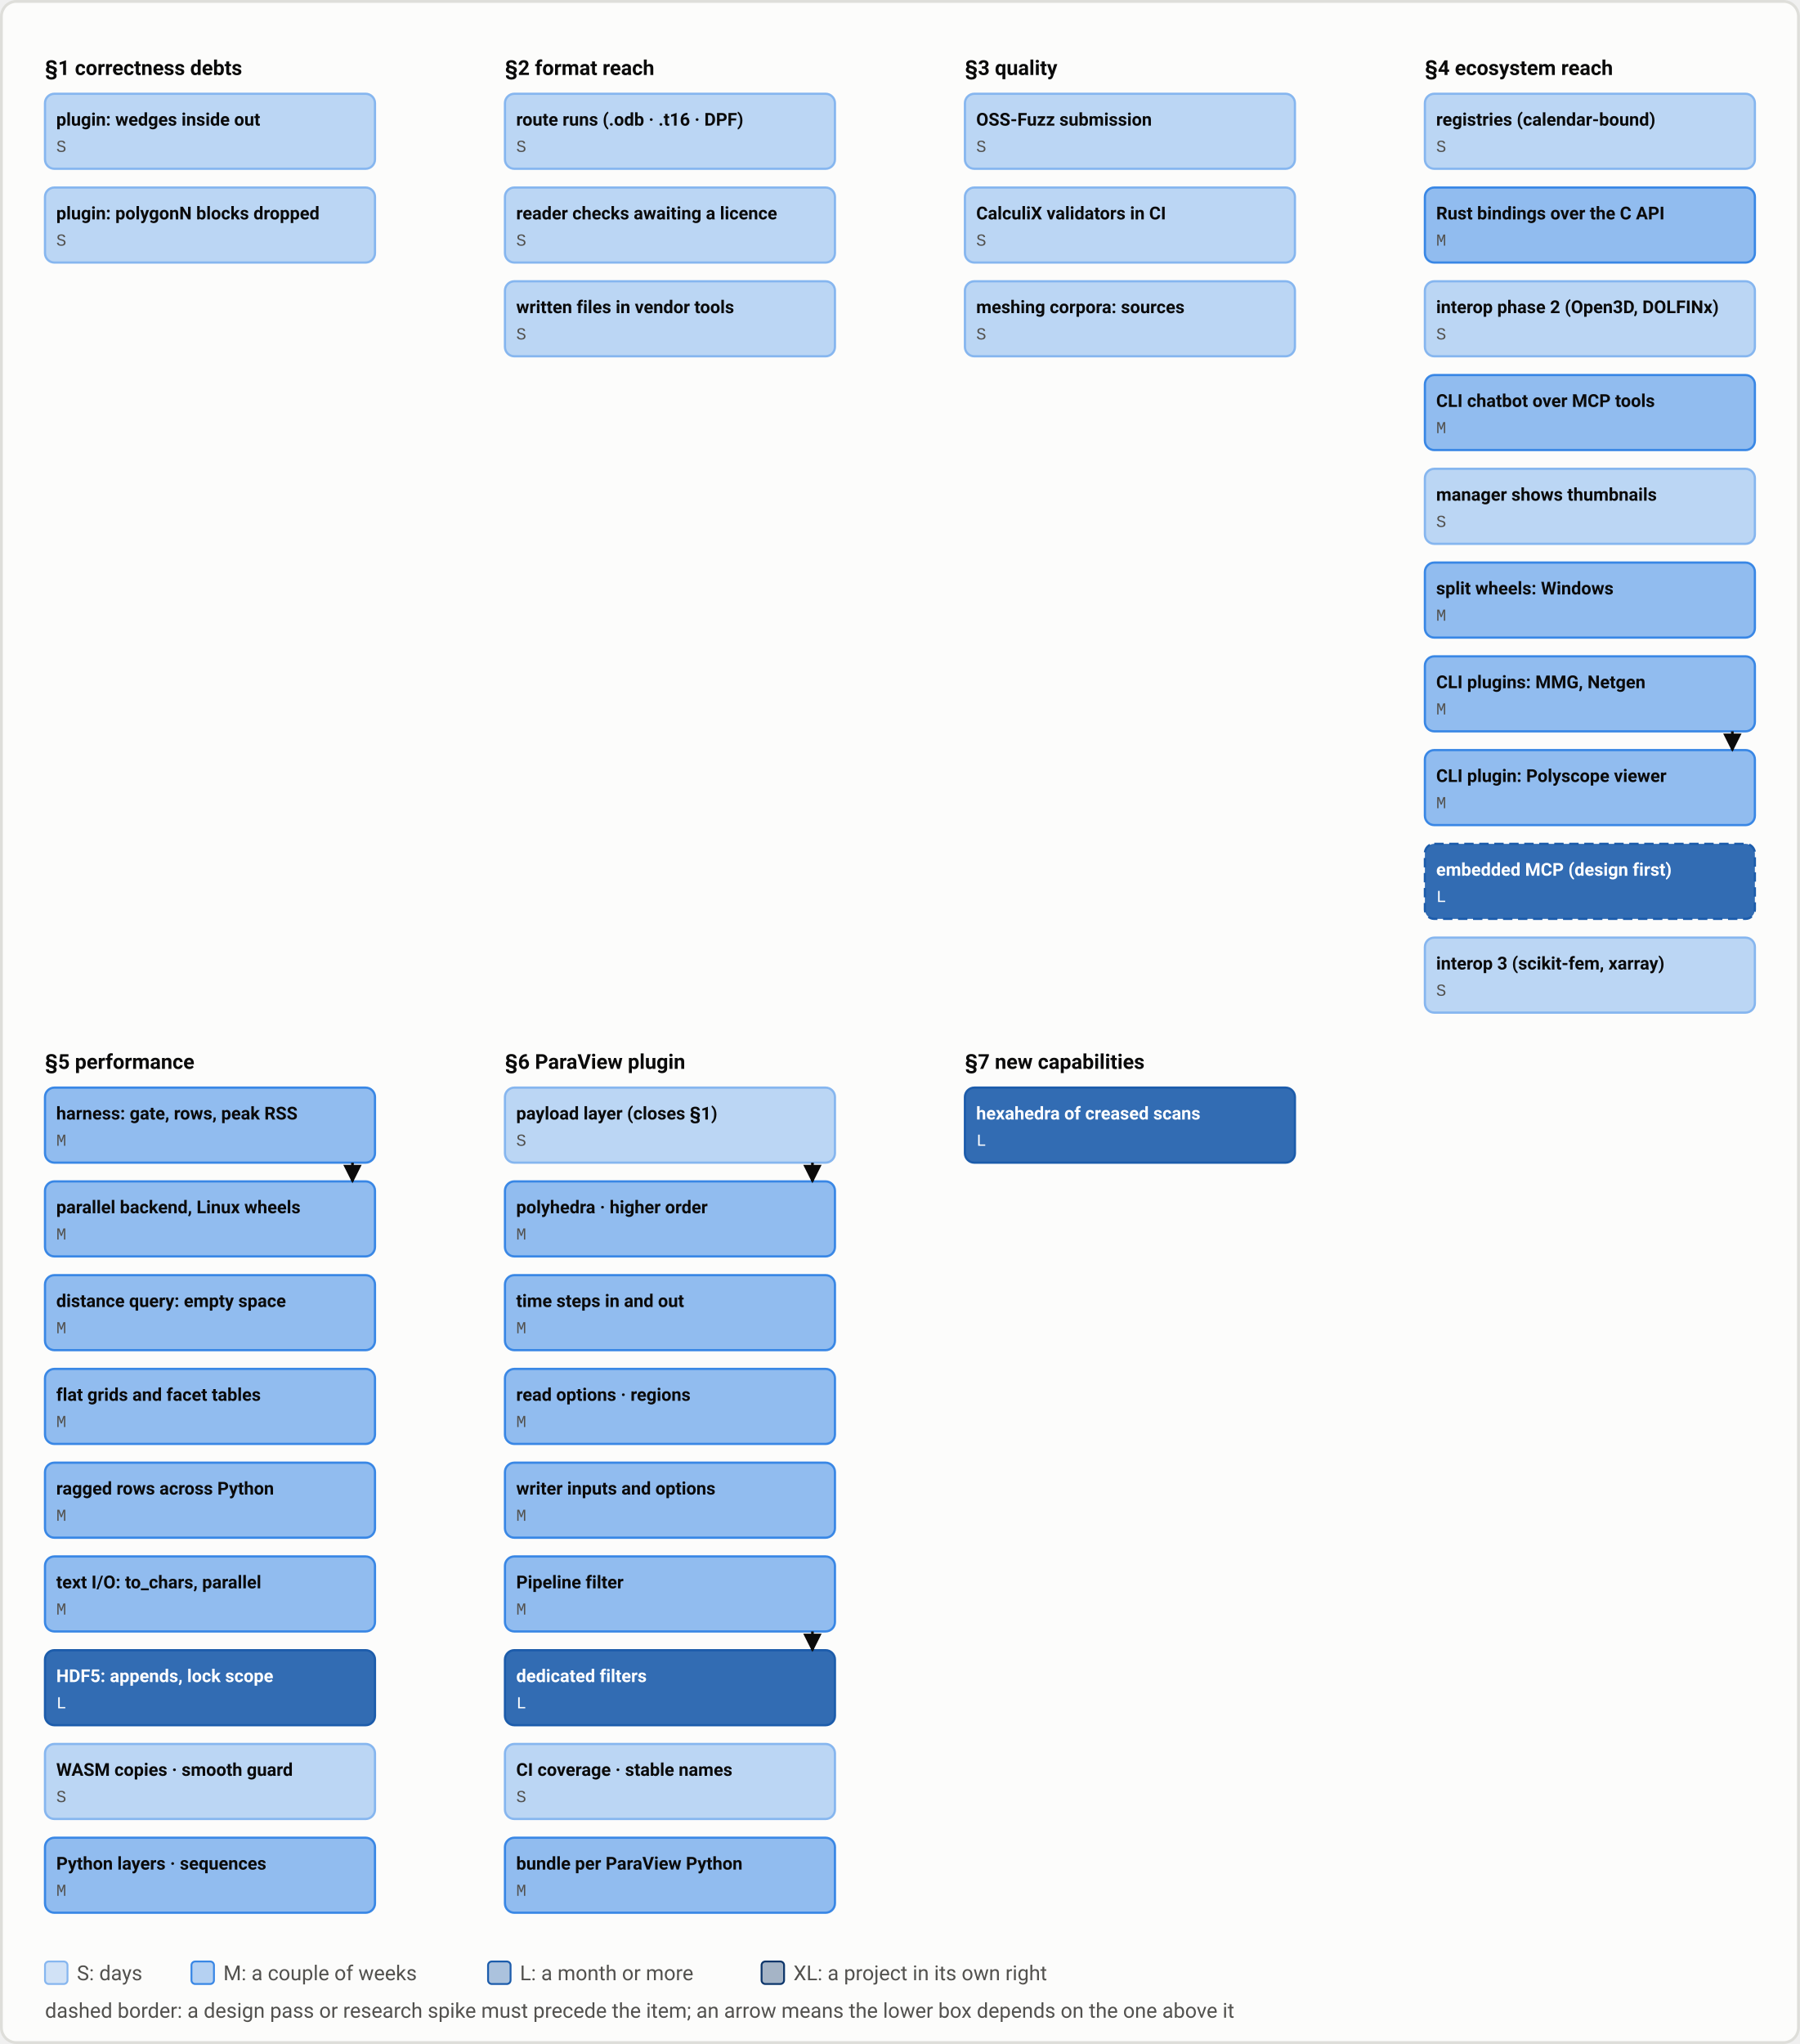
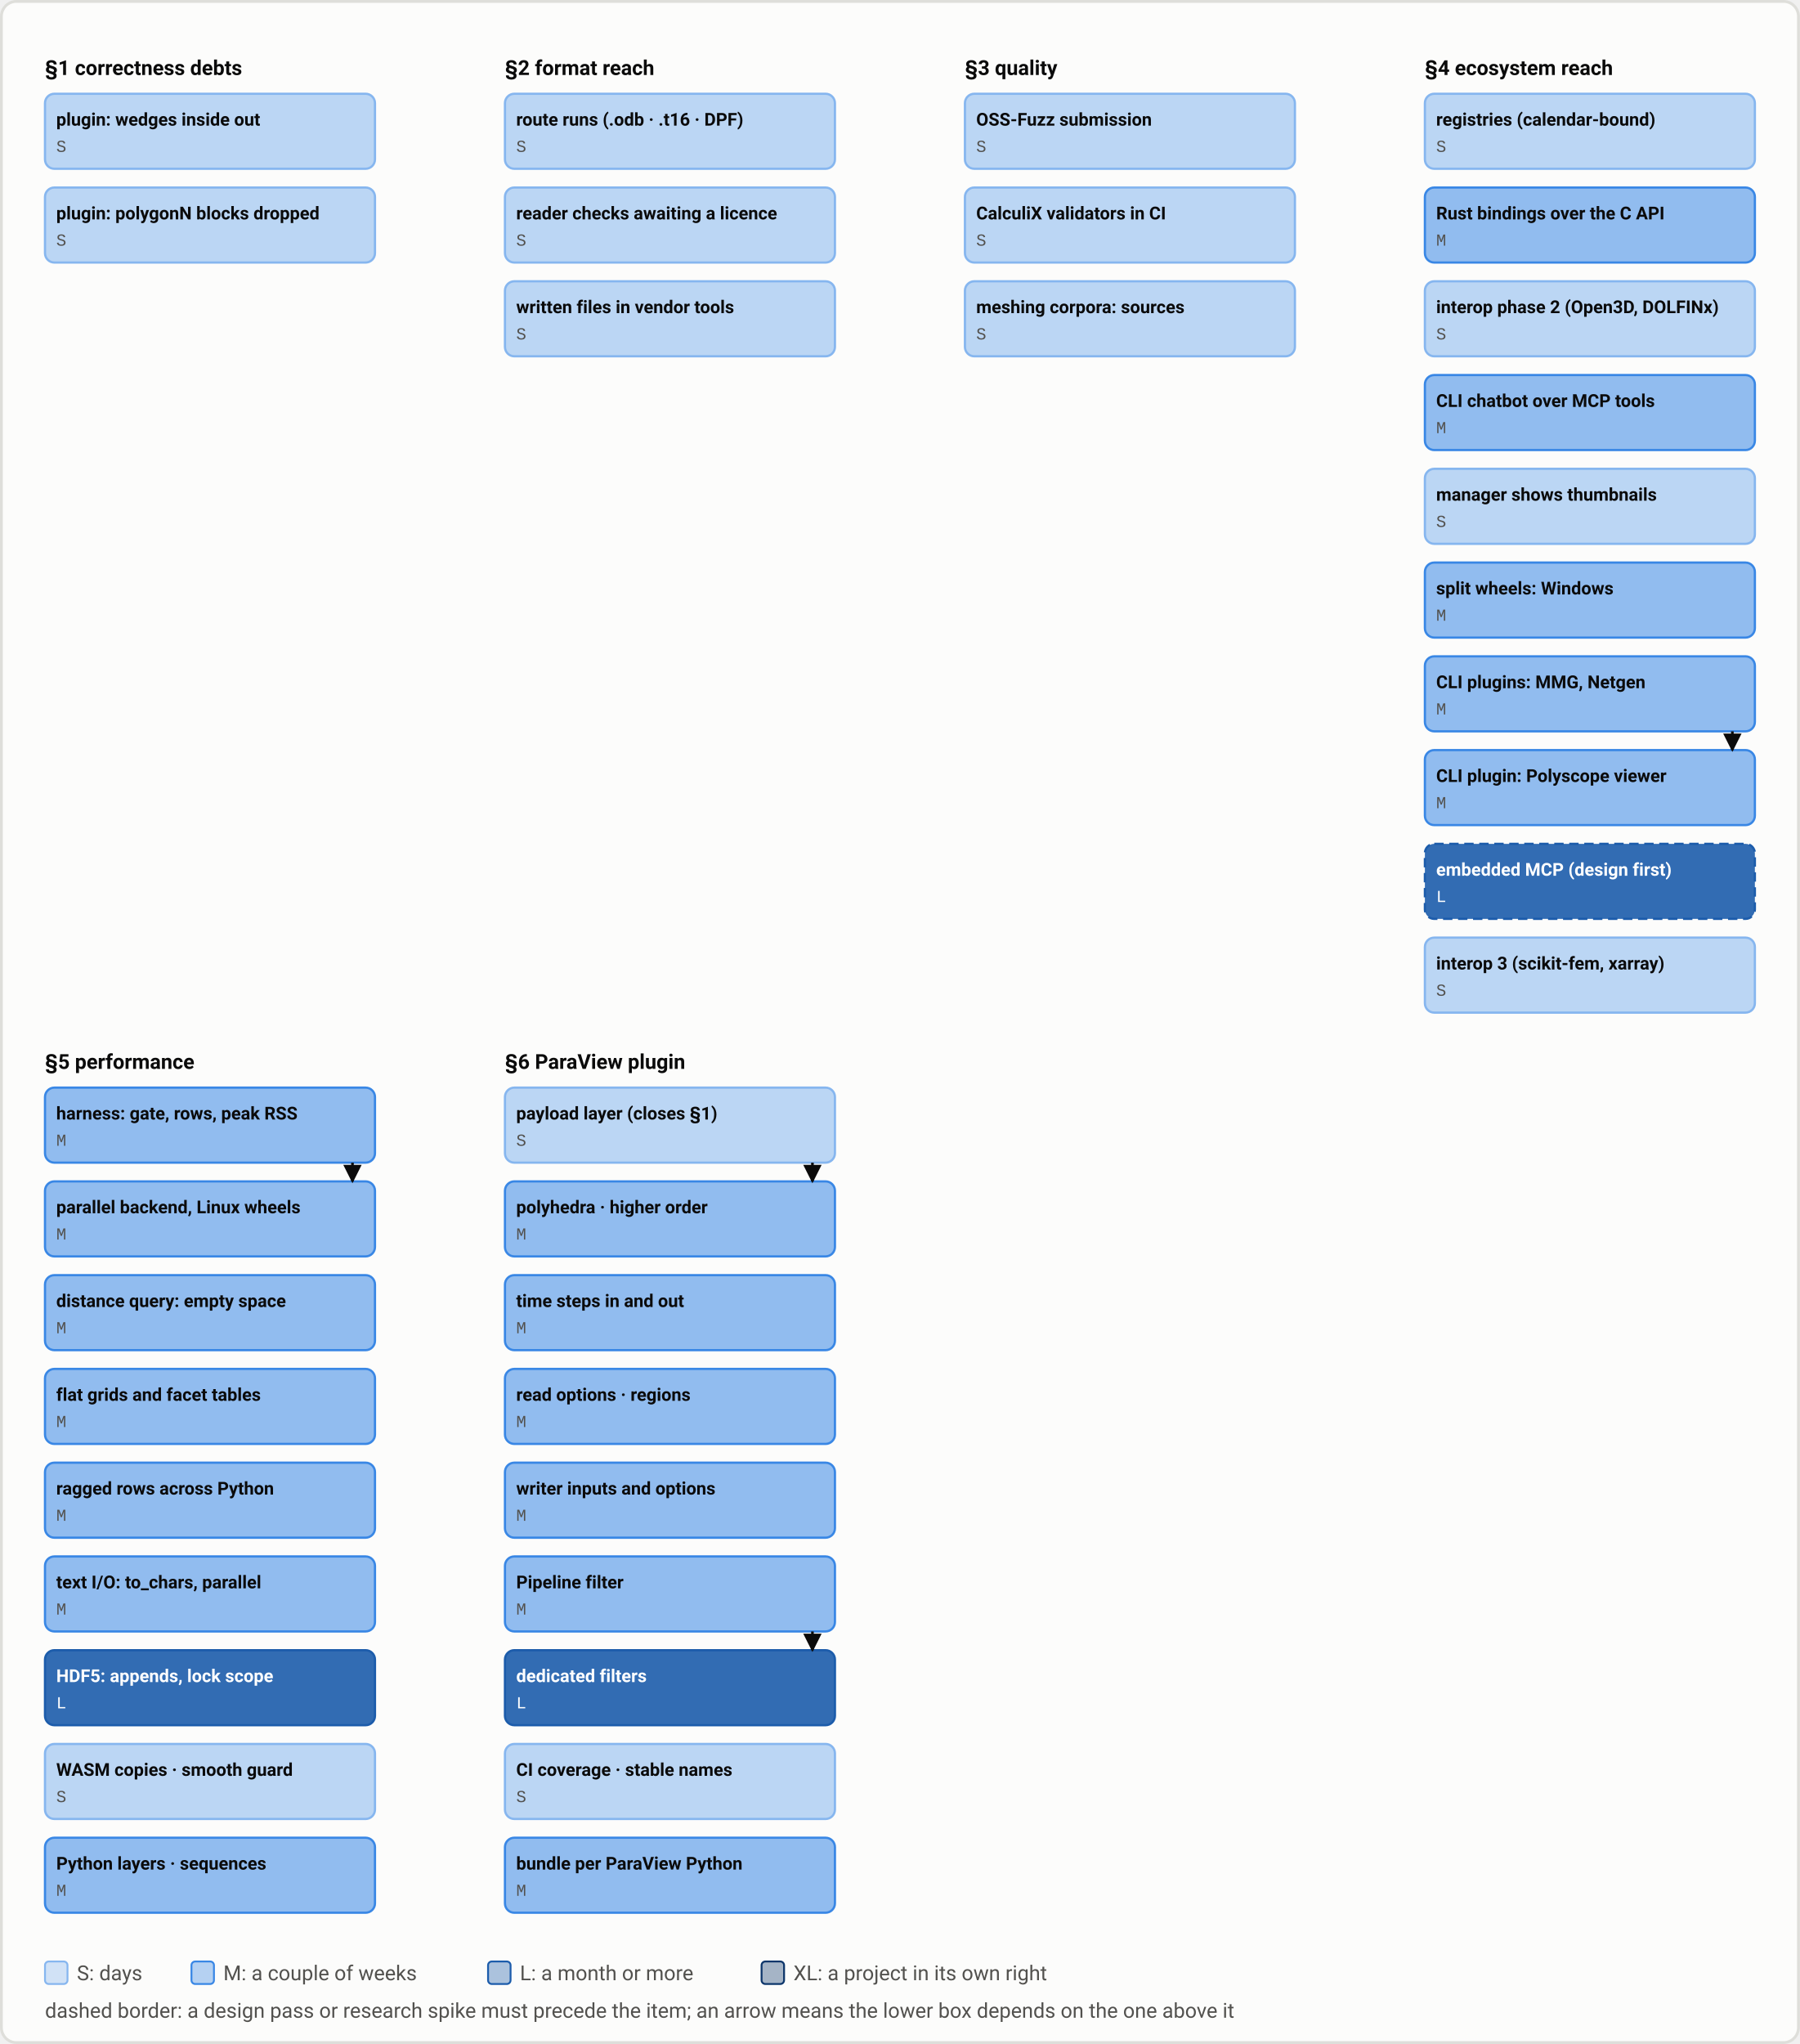
<svg xmlns="http://www.w3.org/2000/svg" viewBox="0 0 960 1090" width="960" height="1090" font-family="system-ui, -apple-system, 'Segoe UI', Roboto, sans-serif" role="img" aria-label="The roadmap at a glance: open items by section, in recommended order, shaded by effort">
  <defs>
    <marker id="arrow-0b0b0b" viewBox="0 0 10 10" refX="9" refY="5" markerWidth="7" markerHeight="7" orient="auto-start-reverse">
      <path d="M 0 0 L 10 5 L 0 10 z" fill="#0b0b0b" />
    </marker>
  </defs>
  <rect x="0.75" y="0.75" width="958.5" height="1088.5" rx="8" fill="#fcfcfb" stroke="#dededa" stroke-width="1.5" />
  <text x="24" y="40" font-family="system-ui, -apple-system, 'Segoe UI', Roboto, sans-serif" font-size="11" font-weight="700" fill="#0b0b0b">§1 correctness debts</text>
  <rect x="24" y="50" width="176" height="40" rx="5" fill="#86b6ef" fill-opacity="0.55" stroke="#86b6ef" stroke-width="1.2" />
  <text x="30" y="67" font-family="system-ui, -apple-system, 'Segoe UI', Roboto, sans-serif" font-size="9.5" font-weight="600" fill="#0b0b0b">plugin: wedges inside out</text>
  <text x="30" y="81" font-family="ui-monospace, SFMono-Regular, Menlo, Consolas, 'Liberation Mono', monospace" font-size="9" fill="#52514e">S</text>
  <rect x="24" y="100" width="176" height="40" rx="5" fill="#86b6ef" fill-opacity="0.55" stroke="#86b6ef" stroke-width="1.2" />
  <text x="30" y="117" font-family="system-ui, -apple-system, 'Segoe UI', Roboto, sans-serif" font-size="9.5" font-weight="600" fill="#0b0b0b">plugin: polygonN blocks dropped</text>
  <text x="30" y="131" font-family="ui-monospace, SFMono-Regular, Menlo, Consolas, 'Liberation Mono', monospace" font-size="9" fill="#52514e">S</text>
  <text x="269.33" y="40" font-family="system-ui, -apple-system, 'Segoe UI', Roboto, sans-serif" font-size="11" font-weight="700" fill="#0b0b0b">§2 format reach</text>
  <rect x="269.33" y="50" width="176" height="40" rx="5" fill="#86b6ef" fill-opacity="0.55" stroke="#86b6ef" stroke-width="1.2" />
  <text x="275.33" y="67" font-family="system-ui, -apple-system, 'Segoe UI', Roboto, sans-serif" font-size="9.5" font-weight="600" fill="#0b0b0b">route runs (.odb · .t16 · DPF)</text>
  <text x="275.33" y="81" font-family="ui-monospace, SFMono-Regular, Menlo, Consolas, 'Liberation Mono', monospace" font-size="9" fill="#52514e">S</text>
  <rect x="269.33" y="100" width="176" height="40" rx="5" fill="#86b6ef" fill-opacity="0.55" stroke="#86b6ef" stroke-width="1.2" />
  <text x="275.33" y="117" font-family="system-ui, -apple-system, 'Segoe UI', Roboto, sans-serif" font-size="9.5" font-weight="600" fill="#0b0b0b">reader checks awaiting a licence</text>
  <text x="275.33" y="131" font-family="ui-monospace, SFMono-Regular, Menlo, Consolas, 'Liberation Mono', monospace" font-size="9" fill="#52514e">S</text>
  <rect x="269.33" y="150" width="176" height="40" rx="5" fill="#86b6ef" fill-opacity="0.55" stroke="#86b6ef" stroke-width="1.2" />
  <text x="275.33" y="167" font-family="system-ui, -apple-system, 'Segoe UI', Roboto, sans-serif" font-size="9.5" font-weight="600" fill="#0b0b0b">written files in vendor tools</text>
  <text x="275.33" y="181" font-family="ui-monospace, SFMono-Regular, Menlo, Consolas, 'Liberation Mono', monospace" font-size="9" fill="#52514e">S</text>
  <text x="514.67" y="40" font-family="system-ui, -apple-system, 'Segoe UI', Roboto, sans-serif" font-size="11" font-weight="700" fill="#0b0b0b">§3 quality</text>
  <rect x="514.67" y="50" width="176" height="40" rx="5" fill="#86b6ef" fill-opacity="0.55" stroke="#86b6ef" stroke-width="1.2" />
  <text x="520.67" y="67" font-family="system-ui, -apple-system, 'Segoe UI', Roboto, sans-serif" font-size="9.5" font-weight="600" fill="#0b0b0b">OSS-Fuzz submission</text>
  <text x="520.67" y="81" font-family="ui-monospace, SFMono-Regular, Menlo, Consolas, 'Liberation Mono', monospace" font-size="9" fill="#52514e">S</text>
  <rect x="514.67" y="100" width="176" height="40" rx="5" fill="#86b6ef" fill-opacity="0.55" stroke="#86b6ef" stroke-width="1.2" />
  <text x="520.67" y="117" font-family="system-ui, -apple-system, 'Segoe UI', Roboto, sans-serif" font-size="9.5" font-weight="600" fill="#0b0b0b">CalculiX validators in CI</text>
  <text x="520.67" y="131" font-family="ui-monospace, SFMono-Regular, Menlo, Consolas, 'Liberation Mono', monospace" font-size="9" fill="#52514e">S</text>
  <rect x="514.67" y="150" width="176" height="40" rx="5" fill="#86b6ef" fill-opacity="0.55" stroke="#86b6ef" stroke-width="1.2" />
  <text x="520.67" y="167" font-family="system-ui, -apple-system, 'Segoe UI', Roboto, sans-serif" font-size="9.5" font-weight="600" fill="#0b0b0b">meshing corpora: sources</text>
  <text x="520.67" y="181" font-family="ui-monospace, SFMono-Regular, Menlo, Consolas, 'Liberation Mono', monospace" font-size="9" fill="#52514e">S</text>
  <text x="760" y="40" font-family="system-ui, -apple-system, 'Segoe UI', Roboto, sans-serif" font-size="11" font-weight="700" fill="#0b0b0b">§4 ecosystem reach</text>
  <rect x="760" y="50" width="176" height="40" rx="5" fill="#86b6ef" fill-opacity="0.55" stroke="#86b6ef" stroke-width="1.2" />
  <text x="766" y="67" font-family="system-ui, -apple-system, 'Segoe UI', Roboto, sans-serif" font-size="9.5" font-weight="600" fill="#0b0b0b">registries (calendar-bound)</text>
  <text x="766" y="81" font-family="ui-monospace, SFMono-Regular, Menlo, Consolas, 'Liberation Mono', monospace" font-size="9" fill="#52514e">S</text>
  <rect x="760" y="100" width="176" height="40" rx="5" fill="#3987e5" fill-opacity="0.55" stroke="#3987e5" stroke-width="1.2" />
  <text x="766" y="117" font-family="system-ui, -apple-system, 'Segoe UI', Roboto, sans-serif" font-size="9.5" font-weight="600" fill="#0b0b0b">Rust bindings over the C API</text>
  <text x="766" y="131" font-family="ui-monospace, SFMono-Regular, Menlo, Consolas, 'Liberation Mono', monospace" font-size="9" fill="#52514e">M</text>
  <rect x="760" y="150" width="176" height="40" rx="5" fill="#86b6ef" fill-opacity="0.55" stroke="#86b6ef" stroke-width="1.2" />
  <text x="766" y="167" font-family="system-ui, -apple-system, 'Segoe UI', Roboto, sans-serif" font-size="9.5" font-weight="600" fill="#0b0b0b">interop phase 2 (Open3D, DOLFINx)</text>
  <text x="766" y="181" font-family="ui-monospace, SFMono-Regular, Menlo, Consolas, 'Liberation Mono', monospace" font-size="9" fill="#52514e">S</text>
  <rect x="760" y="200" width="176" height="40" rx="5" fill="#3987e5" fill-opacity="0.55" stroke="#3987e5" stroke-width="1.2" />
  <text x="766" y="217" font-family="system-ui, -apple-system, 'Segoe UI', Roboto, sans-serif" font-size="9.5" font-weight="600" fill="#0b0b0b">CLI chatbot over MCP tools</text>
  <text x="766" y="231" font-family="ui-monospace, SFMono-Regular, Menlo, Consolas, 'Liberation Mono', monospace" font-size="9" fill="#52514e">M</text>
  <rect x="760" y="250" width="176" height="40" rx="5" fill="#86b6ef" fill-opacity="0.55" stroke="#86b6ef" stroke-width="1.2" />
  <text x="766" y="267" font-family="system-ui, -apple-system, 'Segoe UI', Roboto, sans-serif" font-size="9.5" font-weight="600" fill="#0b0b0b">manager shows thumbnails</text>
  <text x="766" y="281" font-family="ui-monospace, SFMono-Regular, Menlo, Consolas, 'Liberation Mono', monospace" font-size="9" fill="#52514e">S</text>
  <rect x="760" y="300" width="176" height="40" rx="5" fill="#3987e5" fill-opacity="0.55" stroke="#3987e5" stroke-width="1.2" />
  <text x="766" y="317" font-family="system-ui, -apple-system, 'Segoe UI', Roboto, sans-serif" font-size="9.5" font-weight="600" fill="#0b0b0b">split wheels: Windows</text>
  <text x="766" y="331" font-family="ui-monospace, SFMono-Regular, Menlo, Consolas, 'Liberation Mono', monospace" font-size="9" fill="#52514e">M</text>
  <rect x="760" y="350" width="176" height="40" rx="5" fill="#3987e5" fill-opacity="0.55" stroke="#3987e5" stroke-width="1.2" />
  <text x="766" y="367" font-family="system-ui, -apple-system, 'Segoe UI', Roboto, sans-serif" font-size="9.5" font-weight="600" fill="#0b0b0b">CLI plugins: MMG, Netgen</text>
  <text x="766" y="381" font-family="ui-monospace, SFMono-Regular, Menlo, Consolas, 'Liberation Mono', monospace" font-size="9" fill="#52514e">M</text>
  <rect x="760" y="400" width="176" height="40" rx="5" fill="#3987e5" fill-opacity="0.55" stroke="#3987e5" stroke-width="1.2" />
  <text x="766" y="417" font-family="system-ui, -apple-system, 'Segoe UI', Roboto, sans-serif" font-size="9.5" font-weight="600" fill="#0b0b0b">CLI plugin: Polyscope viewer</text>
  <text x="766" y="431" font-family="ui-monospace, SFMono-Regular, Menlo, Consolas, 'Liberation Mono', monospace" font-size="9" fill="#52514e">M</text>
  <rect x="760" y="450" width="176" height="40" rx="5" fill="#1c5cab" fill-opacity="0.9" stroke="#1c5cab" stroke-width="1.2" stroke-dasharray="5 3" />
  <text x="766" y="467" font-family="system-ui, -apple-system, 'Segoe UI', Roboto, sans-serif" font-size="9.5" font-weight="600" fill="#ffffff">embedded MCP (design first)</text>
  <text x="766" y="481" font-family="ui-monospace, SFMono-Regular, Menlo, Consolas, 'Liberation Mono', monospace" font-size="9" fill="#ffffff">L</text>
  <rect x="760" y="500" width="176" height="40" rx="5" fill="#86b6ef" fill-opacity="0.55" stroke="#86b6ef" stroke-width="1.2" />
  <text x="766" y="517" font-family="system-ui, -apple-system, 'Segoe UI', Roboto, sans-serif" font-size="9.5" font-weight="600" fill="#0b0b0b">interop 3 (scikit-fem, xarray)</text>
  <text x="766" y="531" font-family="ui-monospace, SFMono-Regular, Menlo, Consolas, 'Liberation Mono', monospace" font-size="9" fill="#52514e">S</text>
  <line x1="924" y1="390" x2="924" y2="400" stroke="#0b0b0b" stroke-width="1.4" marker-end="url(#arrow-0b0b0b)" />
  <text x="24" y="570" font-family="system-ui, -apple-system, 'Segoe UI', Roboto, sans-serif" font-size="11" font-weight="700" fill="#0b0b0b">§5 performance</text>
  <rect x="24" y="580" width="176" height="40" rx="5" fill="#3987e5" fill-opacity="0.55" stroke="#3987e5" stroke-width="1.2" />
  <text x="30" y="597" font-family="system-ui, -apple-system, 'Segoe UI', Roboto, sans-serif" font-size="9.5" font-weight="600" fill="#0b0b0b">harness: gate, rows, peak RSS</text>
  <text x="30" y="611" font-family="ui-monospace, SFMono-Regular, Menlo, Consolas, 'Liberation Mono', monospace" font-size="9" fill="#52514e">M</text>
  <rect x="24" y="630" width="176" height="40" rx="5" fill="#3987e5" fill-opacity="0.55" stroke="#3987e5" stroke-width="1.2" />
  <text x="30" y="647" font-family="system-ui, -apple-system, 'Segoe UI', Roboto, sans-serif" font-size="9.5" font-weight="600" fill="#0b0b0b">parallel backend, Linux wheels</text>
  <text x="30" y="661" font-family="ui-monospace, SFMono-Regular, Menlo, Consolas, 'Liberation Mono', monospace" font-size="9" fill="#52514e">M</text>
  <rect x="24" y="680" width="176" height="40" rx="5" fill="#3987e5" fill-opacity="0.55" stroke="#3987e5" stroke-width="1.2" />
  <text x="30" y="697" font-family="system-ui, -apple-system, 'Segoe UI', Roboto, sans-serif" font-size="9.5" font-weight="600" fill="#0b0b0b">distance query: empty space</text>
  <text x="30" y="711" font-family="ui-monospace, SFMono-Regular, Menlo, Consolas, 'Liberation Mono', monospace" font-size="9" fill="#52514e">M</text>
  <rect x="24" y="730" width="176" height="40" rx="5" fill="#3987e5" fill-opacity="0.55" stroke="#3987e5" stroke-width="1.2" />
  <text x="30" y="747" font-family="system-ui, -apple-system, 'Segoe UI', Roboto, sans-serif" font-size="9.5" font-weight="600" fill="#0b0b0b">flat grids and facet tables</text>
  <text x="30" y="761" font-family="ui-monospace, SFMono-Regular, Menlo, Consolas, 'Liberation Mono', monospace" font-size="9" fill="#52514e">M</text>
  <rect x="24" y="780" width="176" height="40" rx="5" fill="#3987e5" fill-opacity="0.55" stroke="#3987e5" stroke-width="1.2" />
  <text x="30" y="797" font-family="system-ui, -apple-system, 'Segoe UI', Roboto, sans-serif" font-size="9.5" font-weight="600" fill="#0b0b0b">ragged rows across Python</text>
  <text x="30" y="811" font-family="ui-monospace, SFMono-Regular, Menlo, Consolas, 'Liberation Mono', monospace" font-size="9" fill="#52514e">M</text>
  <rect x="24" y="830" width="176" height="40" rx="5" fill="#3987e5" fill-opacity="0.55" stroke="#3987e5" stroke-width="1.2" />
  <text x="30" y="847" font-family="system-ui, -apple-system, 'Segoe UI', Roboto, sans-serif" font-size="9.5" font-weight="600" fill="#0b0b0b">text I/O: to_chars, parallel</text>
  <text x="30" y="861" font-family="ui-monospace, SFMono-Regular, Menlo, Consolas, 'Liberation Mono', monospace" font-size="9" fill="#52514e">M</text>
  <rect x="24" y="880" width="176" height="40" rx="5" fill="#1c5cab" fill-opacity="0.9" stroke="#1c5cab" stroke-width="1.2" />
  <text x="30" y="897" font-family="system-ui, -apple-system, 'Segoe UI', Roboto, sans-serif" font-size="9.5" font-weight="600" fill="#ffffff">HDF5: appends, lock scope</text>
  <text x="30" y="911" font-family="ui-monospace, SFMono-Regular, Menlo, Consolas, 'Liberation Mono', monospace" font-size="9" fill="#ffffff">L</text>
  <rect x="24" y="930" width="176" height="40" rx="5" fill="#86b6ef" fill-opacity="0.55" stroke="#86b6ef" stroke-width="1.2" />
  <text x="30" y="947" font-family="system-ui, -apple-system, 'Segoe UI', Roboto, sans-serif" font-size="9.5" font-weight="600" fill="#0b0b0b">WASM copies · smooth guard</text>
  <text x="30" y="961" font-family="ui-monospace, SFMono-Regular, Menlo, Consolas, 'Liberation Mono', monospace" font-size="9" fill="#52514e">S</text>
  <rect x="24" y="980" width="176" height="40" rx="5" fill="#3987e5" fill-opacity="0.55" stroke="#3987e5" stroke-width="1.2" />
  <text x="30" y="997" font-family="system-ui, -apple-system, 'Segoe UI', Roboto, sans-serif" font-size="9.5" font-weight="600" fill="#0b0b0b">Python layers · sequences</text>
  <text x="30" y="1011" font-family="ui-monospace, SFMono-Regular, Menlo, Consolas, 'Liberation Mono', monospace" font-size="9" fill="#52514e">M</text>
  <line x1="188" y1="620" x2="188" y2="630" stroke="#0b0b0b" stroke-width="1.4" marker-end="url(#arrow-0b0b0b)" />
  <text x="269.33" y="570" font-family="system-ui, -apple-system, 'Segoe UI', Roboto, sans-serif" font-size="11" font-weight="700" fill="#0b0b0b">§6 ParaView plugin</text>
  <rect x="269.33" y="580" width="176" height="40" rx="5" fill="#86b6ef" fill-opacity="0.55" stroke="#86b6ef" stroke-width="1.2" />
  <text x="275.33" y="597" font-family="system-ui, -apple-system, 'Segoe UI', Roboto, sans-serif" font-size="9.5" font-weight="600" fill="#0b0b0b">payload layer (closes §1)</text>
  <text x="275.33" y="611" font-family="ui-monospace, SFMono-Regular, Menlo, Consolas, 'Liberation Mono', monospace" font-size="9" fill="#52514e">S</text>
  <rect x="269.33" y="630" width="176" height="40" rx="5" fill="#3987e5" fill-opacity="0.55" stroke="#3987e5" stroke-width="1.2" />
  <text x="275.33" y="647" font-family="system-ui, -apple-system, 'Segoe UI', Roboto, sans-serif" font-size="9.5" font-weight="600" fill="#0b0b0b">polyhedra · higher order</text>
  <text x="275.33" y="661" font-family="ui-monospace, SFMono-Regular, Menlo, Consolas, 'Liberation Mono', monospace" font-size="9" fill="#52514e">M</text>
  <rect x="269.33" y="680" width="176" height="40" rx="5" fill="#3987e5" fill-opacity="0.55" stroke="#3987e5" stroke-width="1.2" />
  <text x="275.33" y="697" font-family="system-ui, -apple-system, 'Segoe UI', Roboto, sans-serif" font-size="9.5" font-weight="600" fill="#0b0b0b">time steps in and out</text>
  <text x="275.33" y="711" font-family="ui-monospace, SFMono-Regular, Menlo, Consolas, 'Liberation Mono', monospace" font-size="9" fill="#52514e">M</text>
  <rect x="269.33" y="730" width="176" height="40" rx="5" fill="#3987e5" fill-opacity="0.55" stroke="#3987e5" stroke-width="1.2" />
  <text x="275.33" y="747" font-family="system-ui, -apple-system, 'Segoe UI', Roboto, sans-serif" font-size="9.5" font-weight="600" fill="#0b0b0b">read options · regions</text>
  <text x="275.33" y="761" font-family="ui-monospace, SFMono-Regular, Menlo, Consolas, 'Liberation Mono', monospace" font-size="9" fill="#52514e">M</text>
  <rect x="269.33" y="780" width="176" height="40" rx="5" fill="#3987e5" fill-opacity="0.55" stroke="#3987e5" stroke-width="1.2" />
  <text x="275.33" y="797" font-family="system-ui, -apple-system, 'Segoe UI', Roboto, sans-serif" font-size="9.5" font-weight="600" fill="#0b0b0b">writer inputs and options</text>
  <text x="275.33" y="811" font-family="ui-monospace, SFMono-Regular, Menlo, Consolas, 'Liberation Mono', monospace" font-size="9" fill="#52514e">M</text>
  <rect x="269.33" y="830" width="176" height="40" rx="5" fill="#3987e5" fill-opacity="0.55" stroke="#3987e5" stroke-width="1.2" />
  <text x="275.33" y="847" font-family="system-ui, -apple-system, 'Segoe UI', Roboto, sans-serif" font-size="9.5" font-weight="600" fill="#0b0b0b">Pipeline filter</text>
  <text x="275.33" y="861" font-family="ui-monospace, SFMono-Regular, Menlo, Consolas, 'Liberation Mono', monospace" font-size="9" fill="#52514e">M</text>
  <rect x="269.33" y="880" width="176" height="40" rx="5" fill="#1c5cab" fill-opacity="0.9" stroke="#1c5cab" stroke-width="1.2" />
  <text x="275.33" y="897" font-family="system-ui, -apple-system, 'Segoe UI', Roboto, sans-serif" font-size="9.5" font-weight="600" fill="#ffffff">dedicated filters</text>
  <text x="275.33" y="911" font-family="ui-monospace, SFMono-Regular, Menlo, Consolas, 'Liberation Mono', monospace" font-size="9" fill="#ffffff">L</text>
  <rect x="269.33" y="930" width="176" height="40" rx="5" fill="#86b6ef" fill-opacity="0.55" stroke="#86b6ef" stroke-width="1.2" />
  <text x="275.33" y="947" font-family="system-ui, -apple-system, 'Segoe UI', Roboto, sans-serif" font-size="9.5" font-weight="600" fill="#0b0b0b">CI coverage · stable names</text>
  <text x="275.33" y="961" font-family="ui-monospace, SFMono-Regular, Menlo, Consolas, 'Liberation Mono', monospace" font-size="9" fill="#52514e">S</text>
  <rect x="269.33" y="980" width="176" height="40" rx="5" fill="#3987e5" fill-opacity="0.55" stroke="#3987e5" stroke-width="1.2" />
  <text x="275.33" y="997" font-family="system-ui, -apple-system, 'Segoe UI', Roboto, sans-serif" font-size="9.5" font-weight="600" fill="#0b0b0b">bundle per ParaView Python</text>
  <text x="275.33" y="1011" font-family="ui-monospace, SFMono-Regular, Menlo, Consolas, 'Liberation Mono', monospace" font-size="9" fill="#52514e">M</text>
  <line x1="433.33" y1="620" x2="433.33" y2="630" stroke="#0b0b0b" stroke-width="1.4" marker-end="url(#arrow-0b0b0b)" />
  <line x1="433.33" y1="870" x2="433.33" y2="880" stroke="#0b0b0b" stroke-width="1.4" marker-end="url(#arrow-0b0b0b)" />
-   <text x="514.67" y="570" font-family="system-ui, -apple-system, 'Segoe UI', Roboto, sans-serif" font-size="11" font-weight="700" fill="#0b0b0b">§7 new capabilities</text>
-   <rect x="514.67" y="580" width="176" height="40" rx="5" fill="#1c5cab" fill-opacity="0.9" stroke="#1c5cab" stroke-width="1.2" />
-   <text x="520.67" y="597" font-family="system-ui, -apple-system, 'Segoe UI', Roboto, sans-serif" font-size="9.5" font-weight="600" fill="#ffffff">hexahedra of creased scans</text>
-   <text x="520.67" y="611" font-family="ui-monospace, SFMono-Regular, Menlo, Consolas, 'Liberation Mono', monospace" font-size="9" fill="#ffffff">L</text>
  <rect x="24" y="1046" width="12" height="12" rx="2" fill="#86b6ef" fill-opacity="0.36" stroke="#86b6ef" stroke-width="1" />
  <text x="41" y="1056" font-family="system-ui, -apple-system, 'Segoe UI', Roboto, sans-serif" font-size="11" fill="#52514e">S: days</text>
  <rect x="102.12" y="1046" width="12" height="12" rx="2" fill="#3987e5" fill-opacity="0.36" stroke="#3987e5" stroke-width="1" />
  <text x="119.12" y="1056" font-family="system-ui, -apple-system, 'Segoe UI', Roboto, sans-serif" font-size="11" fill="#52514e">M: a couple of weeks</text>
  <rect x="260.32" y="1046" width="12" height="12" rx="2" fill="#1c5cab" fill-opacity="0.36" stroke="#1c5cab" stroke-width="1" />
  <text x="277.32" y="1056" font-family="system-ui, -apple-system, 'Segoe UI', Roboto, sans-serif" font-size="11" fill="#52514e">L: a month or more</text>
  <rect x="406.2" y="1046" width="12" height="12" rx="2" fill="#0d366b" fill-opacity="0.36" stroke="#0d366b" stroke-width="1" />
  <text x="423.2" y="1056" font-family="system-ui, -apple-system, 'Segoe UI', Roboto, sans-serif" font-size="11" fill="#52514e">XL: a project in its own right</text>
  <text x="24" y="1076" font-family="system-ui, -apple-system, 'Segoe UI', Roboto, sans-serif" font-size="11" fill="#52514e">dashed border: a design pass or research spike must precede the item; an arrow means the lower box depends on the one above it</text>
</svg>
